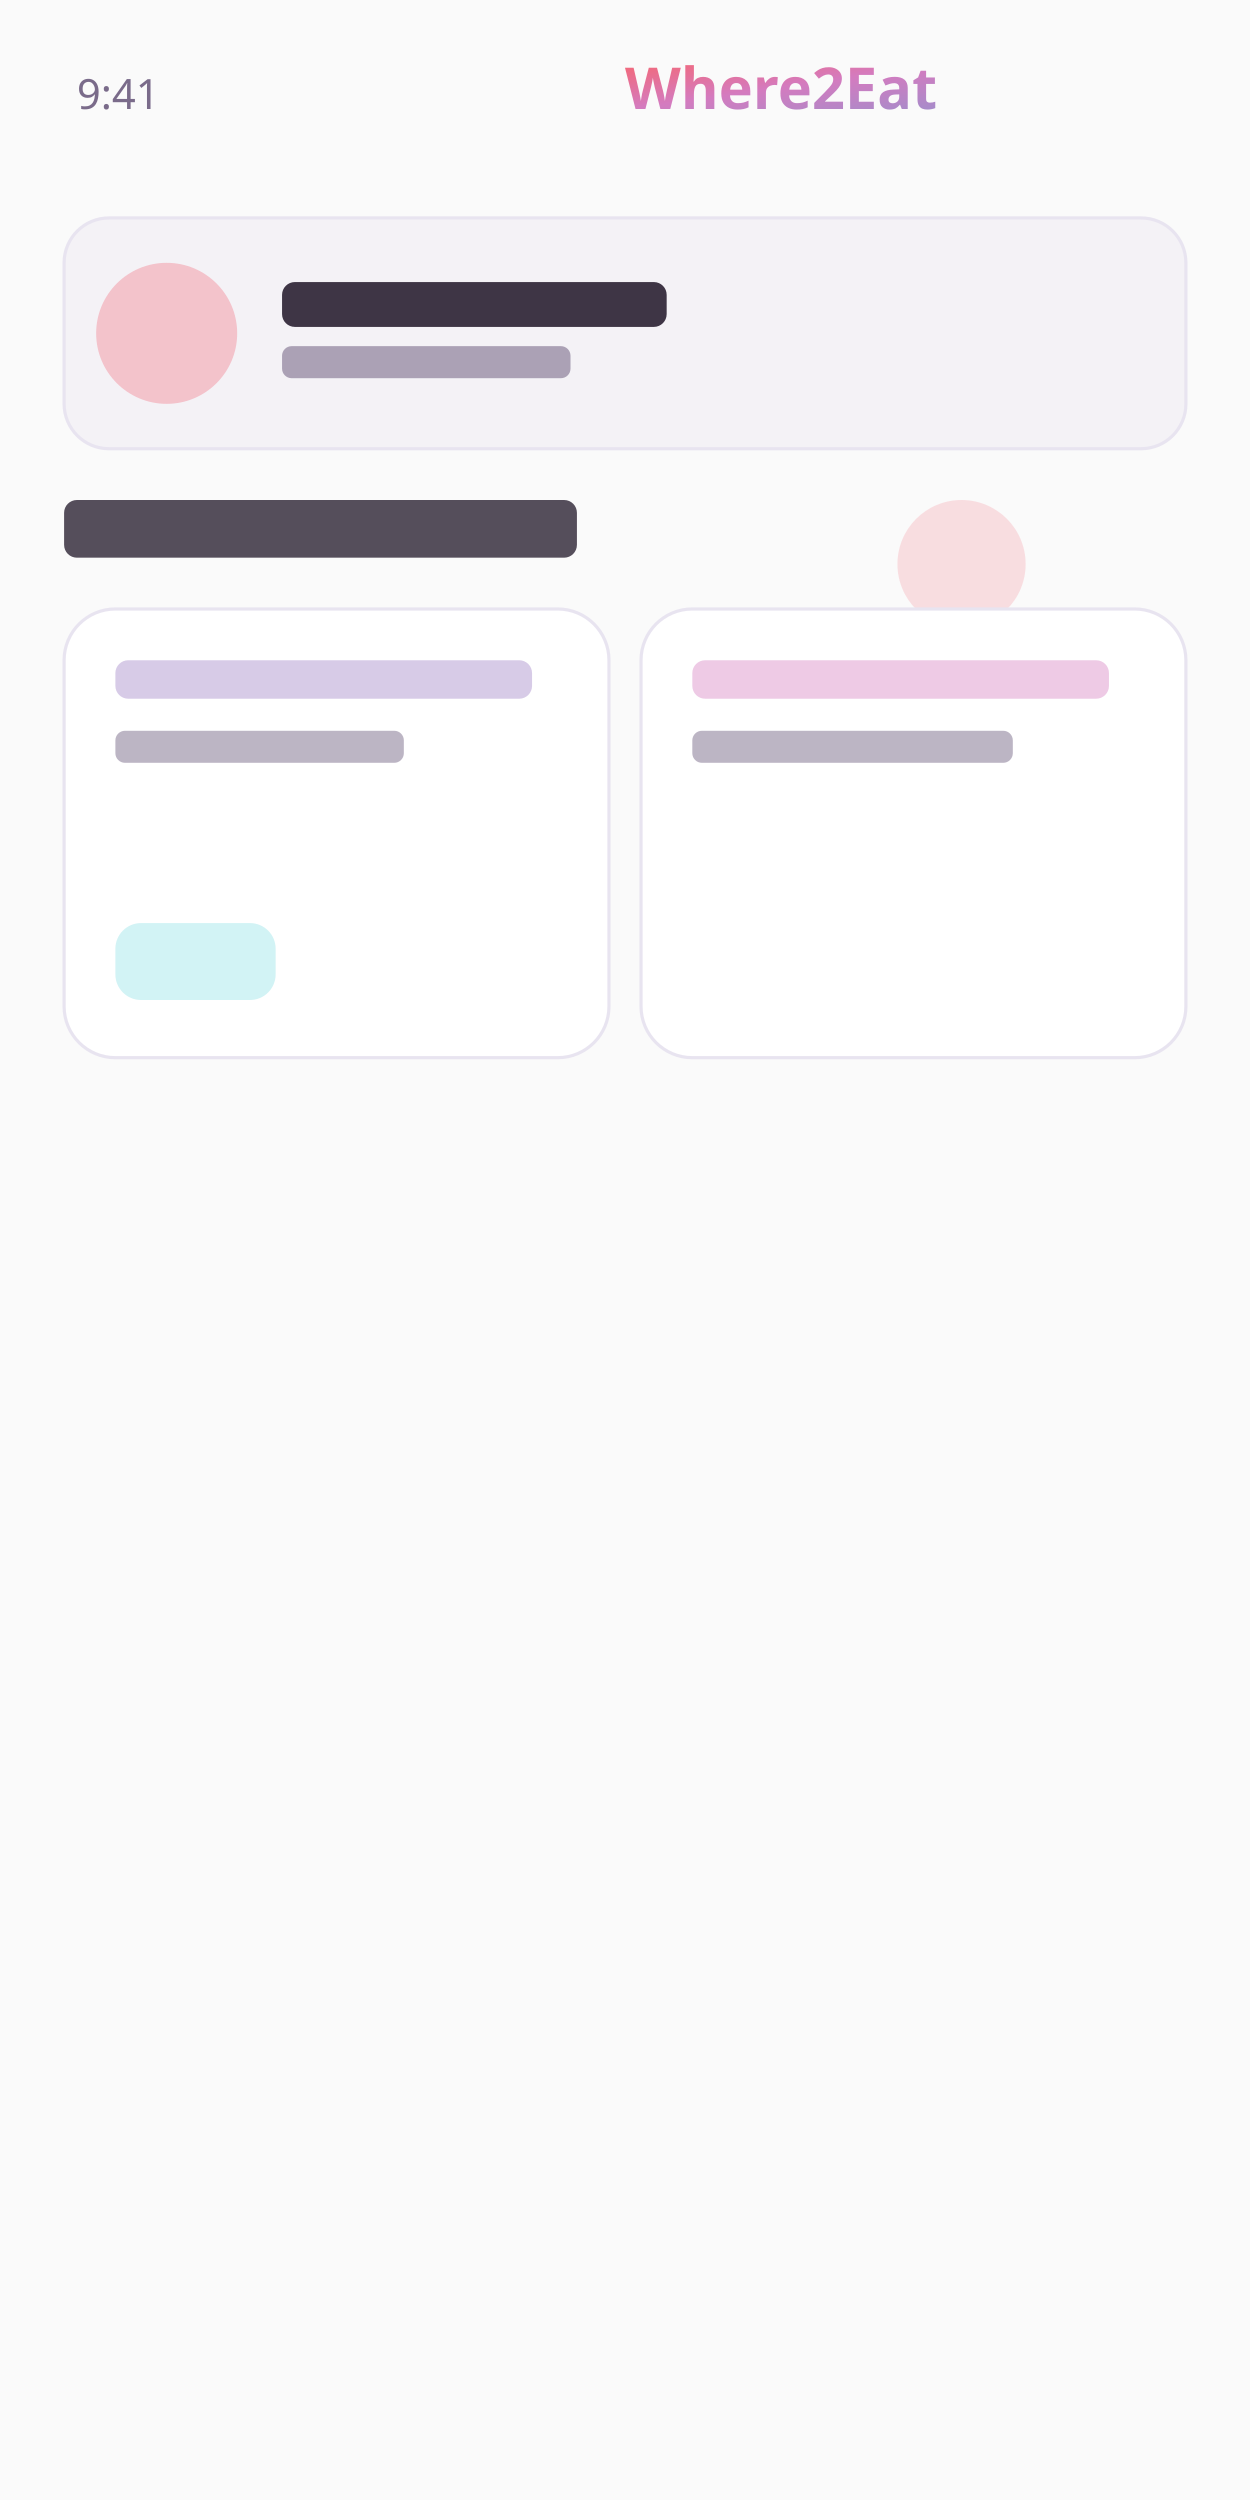
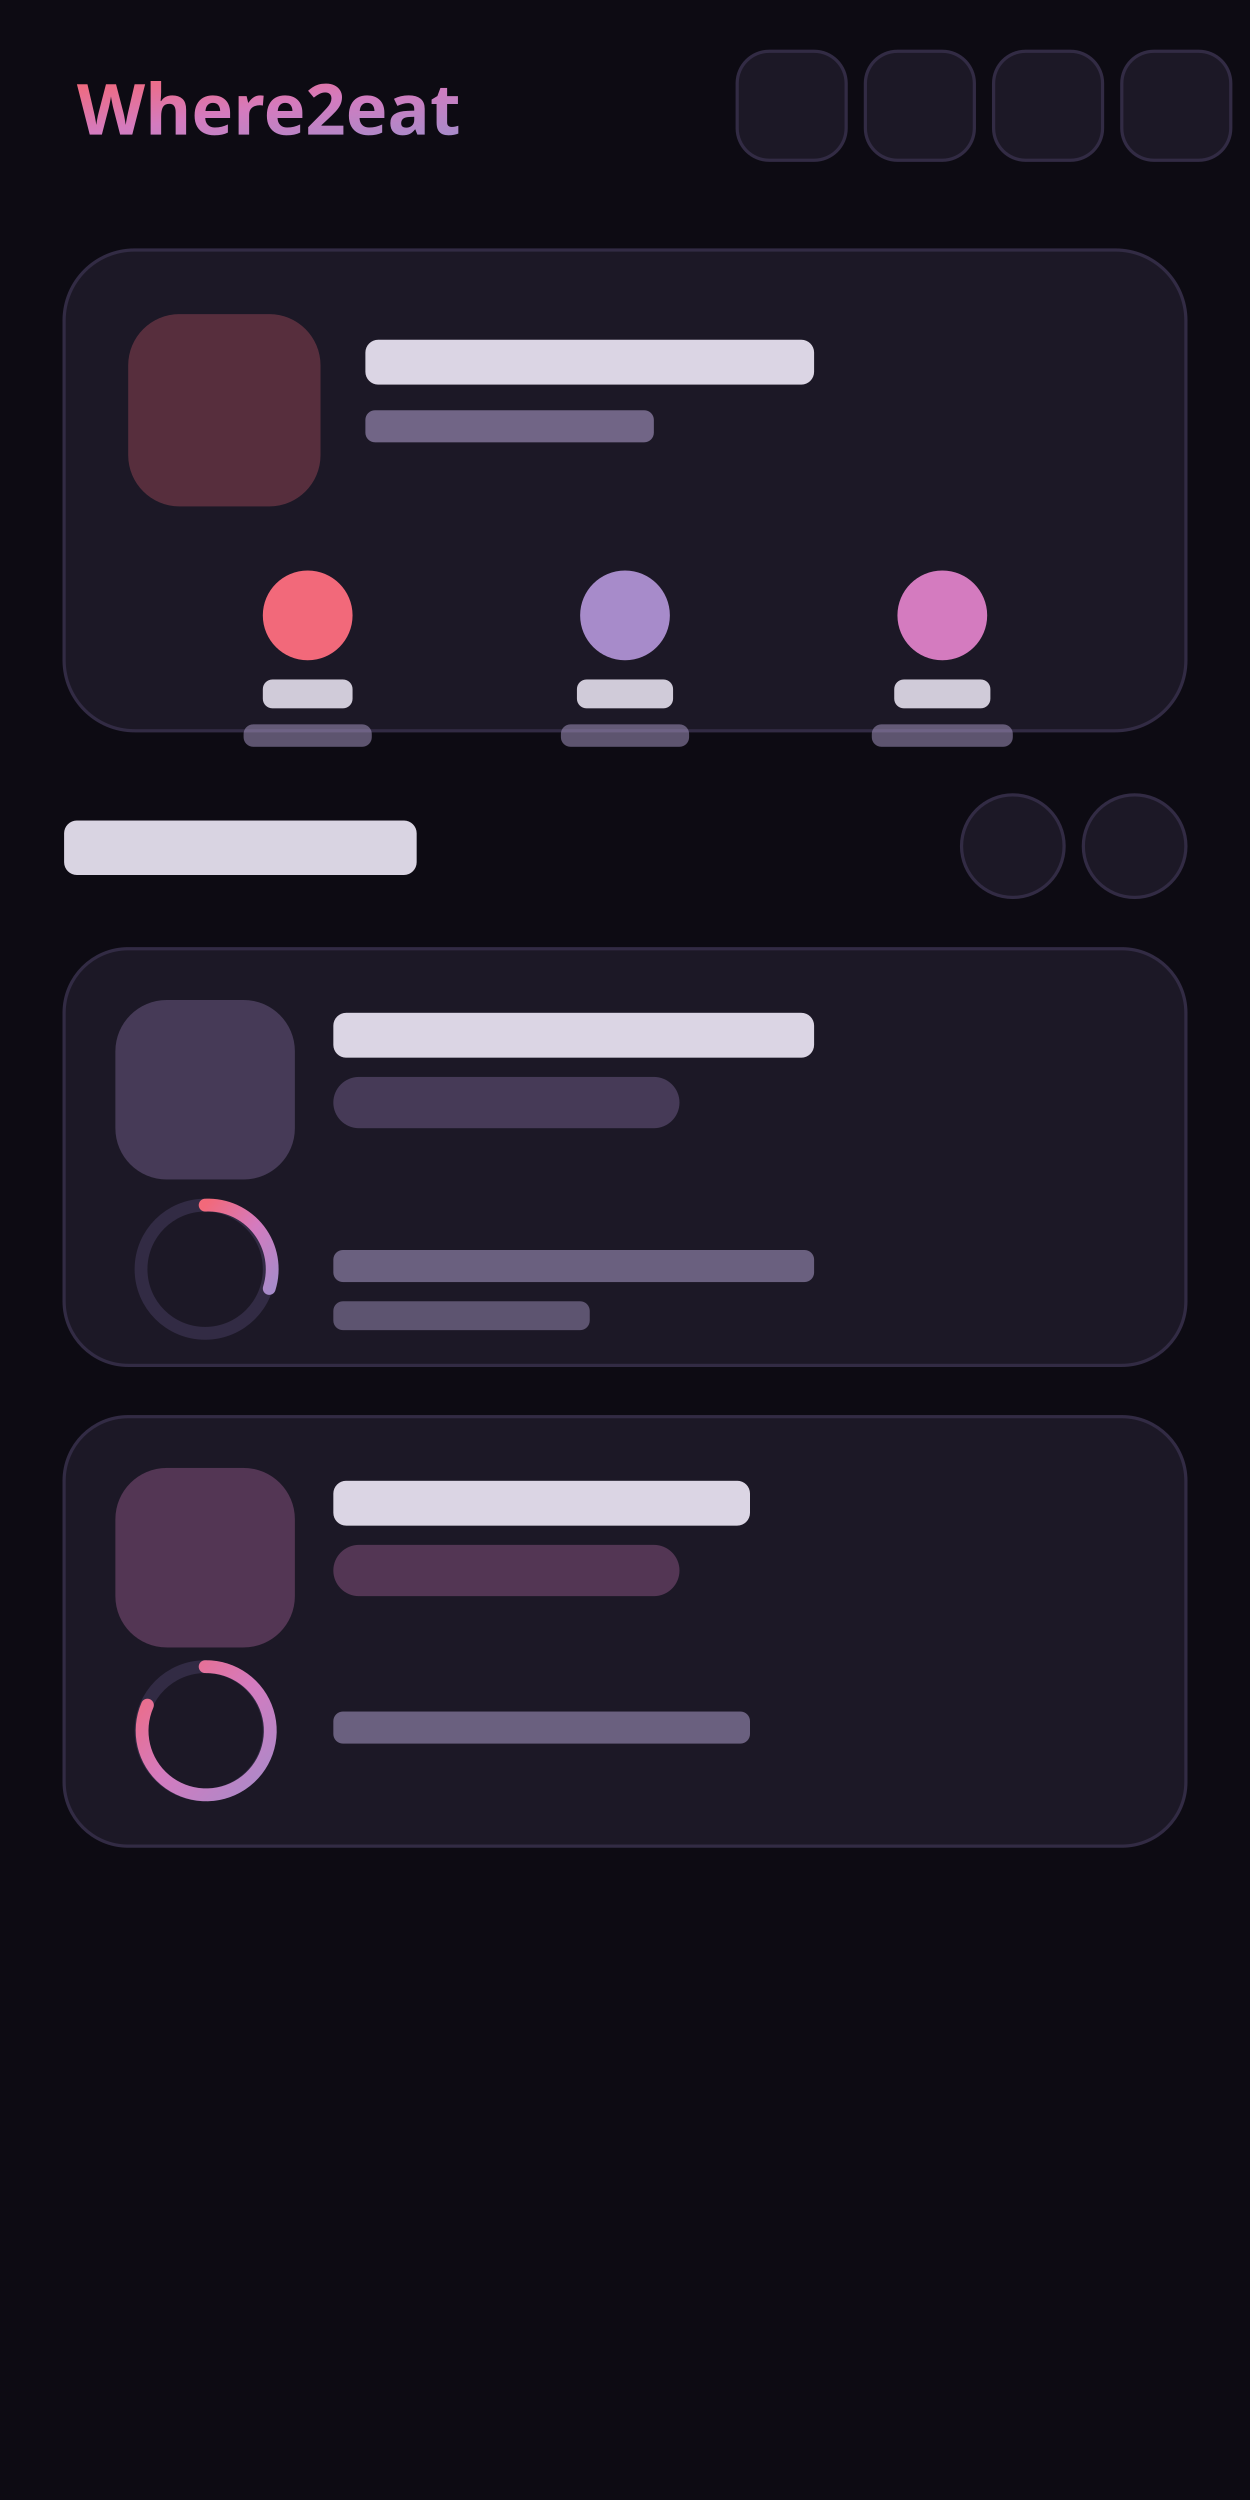
<svg xmlns="http://www.w3.org/2000/svg" width="390" height="780" viewBox="0 0 390 780" fill="none">
-   <rect width="390" height="780" fill="#FAFAFA" />
-   <rect x="0" y="0" width="390" height="52" fill="#FAFAFA" />
-   <text x="24" y="34" font-family="system-ui,sans-serif" font-size="13" fill="#7A6B8A">9:41</text>
-   <text x="195" y="34" font-family="Nunito,system-ui,sans-serif" font-weight="800" font-size="18" fill="url(#g)">Where2Eat</text>
-   <rect x="20" y="68" width="350" height="72" rx="14" fill="#F4F2F6" stroke="#E8E4F0" />
-   <circle cx="52" cy="104" r="22" fill="#F2697A" opacity="0.35" />
-   <rect x="88" y="88" width="120" height="14" rx="4" fill="#1E1426" opacity="0.85" />
-   <rect x="88" y="108" width="90" height="10" rx="3" fill="#7A6B8A" opacity="0.6" />
-   <rect x="20" y="156" width="160" height="18" rx="4" fill="#1E1426" opacity="0.75" />
-   <rect x="280" y="156" width="40" height="40" rx="20" fill="#F2697A" opacity="0.2" />
-   <rect x="20" y="190" width="170" height="140" rx="16" fill="#FFFFFF" stroke="#E8E4F0" />
-   <rect x="36" y="206" width="130" height="12" rx="4" fill="#A78BCA" opacity="0.45" />
-   <rect x="36" y="228" width="90" height="10" rx="3" fill="#7A6B8A" opacity="0.5" />
-   <rect x="36" y="288" width="50" height="24" rx="8" fill="#7EDCE2" opacity="0.35" />
-   <rect x="200" y="190" width="170" height="140" rx="16" fill="#FFFFFF" stroke="#E8E4F0" />
-   <rect x="216" y="206" width="130" height="12" rx="4" fill="#D47BBF" opacity="0.4" />
-   <rect x="216" y="228" width="100" height="10" rx="3" fill="#7A6B8A" opacity="0.5" />
+   <rect width="390" height="780" fill="#0D0B13" />
+   <text x="24" y="42" font-family="Nunito,system-ui,sans-serif" font-weight="800" font-size="22" fill="url(#g)">Where2eat</text>
+   <rect x="230" y="16" width="34" height="34" rx="10" fill="#1C1826" stroke="#322B44" />
+   <rect x="270" y="16" width="34" height="34" rx="10" fill="#1C1826" stroke="#322B44" />
+   <rect x="310" y="16" width="34" height="34" rx="10" fill="#1C1826" stroke="#322B44" />
+   <rect x="350" y="16" width="34" height="34" rx="10" fill="#1C1826" stroke="#322B44" />
+   <rect x="20" y="78" width="350" height="150" rx="22" fill="#1C1826" stroke="#322B44" />
+   <rect x="40" y="98" width="60" height="60" rx="16" fill="#F2697A" opacity="0.28" />
+   <rect x="114" y="106" width="140" height="14" rx="4" fill="#F0EAF8" opacity="0.9" />
+   <rect x="114" y="128" width="90" height="10" rx="3" fill="#9E8FBA" opacity="0.65" />
+   <circle cx="96" cy="192" r="14" fill="#F2697A" />
+   <rect x="82" y="212" width="28" height="9" rx="3" fill="#F0EAF8" opacity="0.85" />
+   <rect x="76" y="226" width="40" height="7" rx="3" fill="#9E8FBA" opacity="0.55" />
+   <circle cx="195" cy="192" r="14" fill="#A78BCA" />
+   <rect x="180" y="212" width="30" height="9" rx="3" fill="#F0EAF8" opacity="0.85" />
+   <rect x="175" y="226" width="40" height="7" rx="3" fill="#9E8FBA" opacity="0.55" />
+   <circle cx="294" cy="192" r="14" fill="#D47BBF" />
+   <rect x="279" y="212" width="30" height="9" rx="3" fill="#F0EAF8" opacity="0.85" />
+   <rect x="272" y="226" width="44" height="7" rx="3" fill="#9E8FBA" opacity="0.55" />
+   <rect x="20" y="256" width="110" height="17" rx="4" fill="#F0EAF8" opacity="0.9" />
+   <circle cx="316" cy="264" r="16" fill="#1C1826" stroke="#322B44" />
+   <circle cx="354" cy="264" r="16" fill="#1C1826" stroke="#322B44" />
+   <rect x="20" y="296" width="350" height="130" rx="20" fill="#1C1826" stroke="#322B44" />
+   <rect x="36" y="312" width="56" height="56" rx="16" fill="#A78BCA" opacity="0.3" />
+   <rect x="104" y="316" width="150" height="14" rx="4" fill="#F0EAF8" opacity="0.9" />
+   <rect x="104" y="336" width="108" height="16" rx="8" fill="#A78BCA" opacity="0.3" />
+   <circle cx="64" cy="396" r="20" fill="none" stroke="#322B44" stroke-width="4" />
+   <path d="M64 376 A20 20 0 0 1 84 402" fill="none" stroke="url(#g)" stroke-width="4" stroke-linecap="round" />
+   <rect x="104" y="390" width="150" height="10" rx="3" fill="#9E8FBA" opacity="0.6" />
+   <rect x="104" y="406" width="80" height="9" rx="3" fill="#9E8FBA" opacity="0.5" />
+   <rect x="20" y="442" width="350" height="134" rx="20" fill="#1C1826" stroke="#322B44" />
+   <rect x="36" y="458" width="56" height="56" rx="16" fill="#D47BBF" opacity="0.3" />
+   <rect x="104" y="462" width="130" height="14" rx="4" fill="#F0EAF8" opacity="0.9" />
+   <rect x="104" y="482" width="108" height="16" rx="8" fill="#D47BBF" opacity="0.3" />
+   <circle cx="64" cy="540" r="20" fill="none" stroke="#322B44" stroke-width="4" />
+   <path d="M64 520 A20 20 0 1 1 46 532" fill="none" stroke="url(#g)" stroke-width="4" stroke-linecap="round" />
+   <rect x="104" y="534" width="130" height="10" rx="3" fill="#9E8FBA" opacity="0.6" />
  <defs>
    <linearGradient id="g" x1="0%" y1="0%" x2="100%" y2="100%">
      <stop offset="0%" stop-color="#F2697A" />
      <stop offset="50%" stop-color="#D47BBF" />
      <stop offset="100%" stop-color="#A78BCA" />
    </linearGradient>
  </defs>
</svg>
